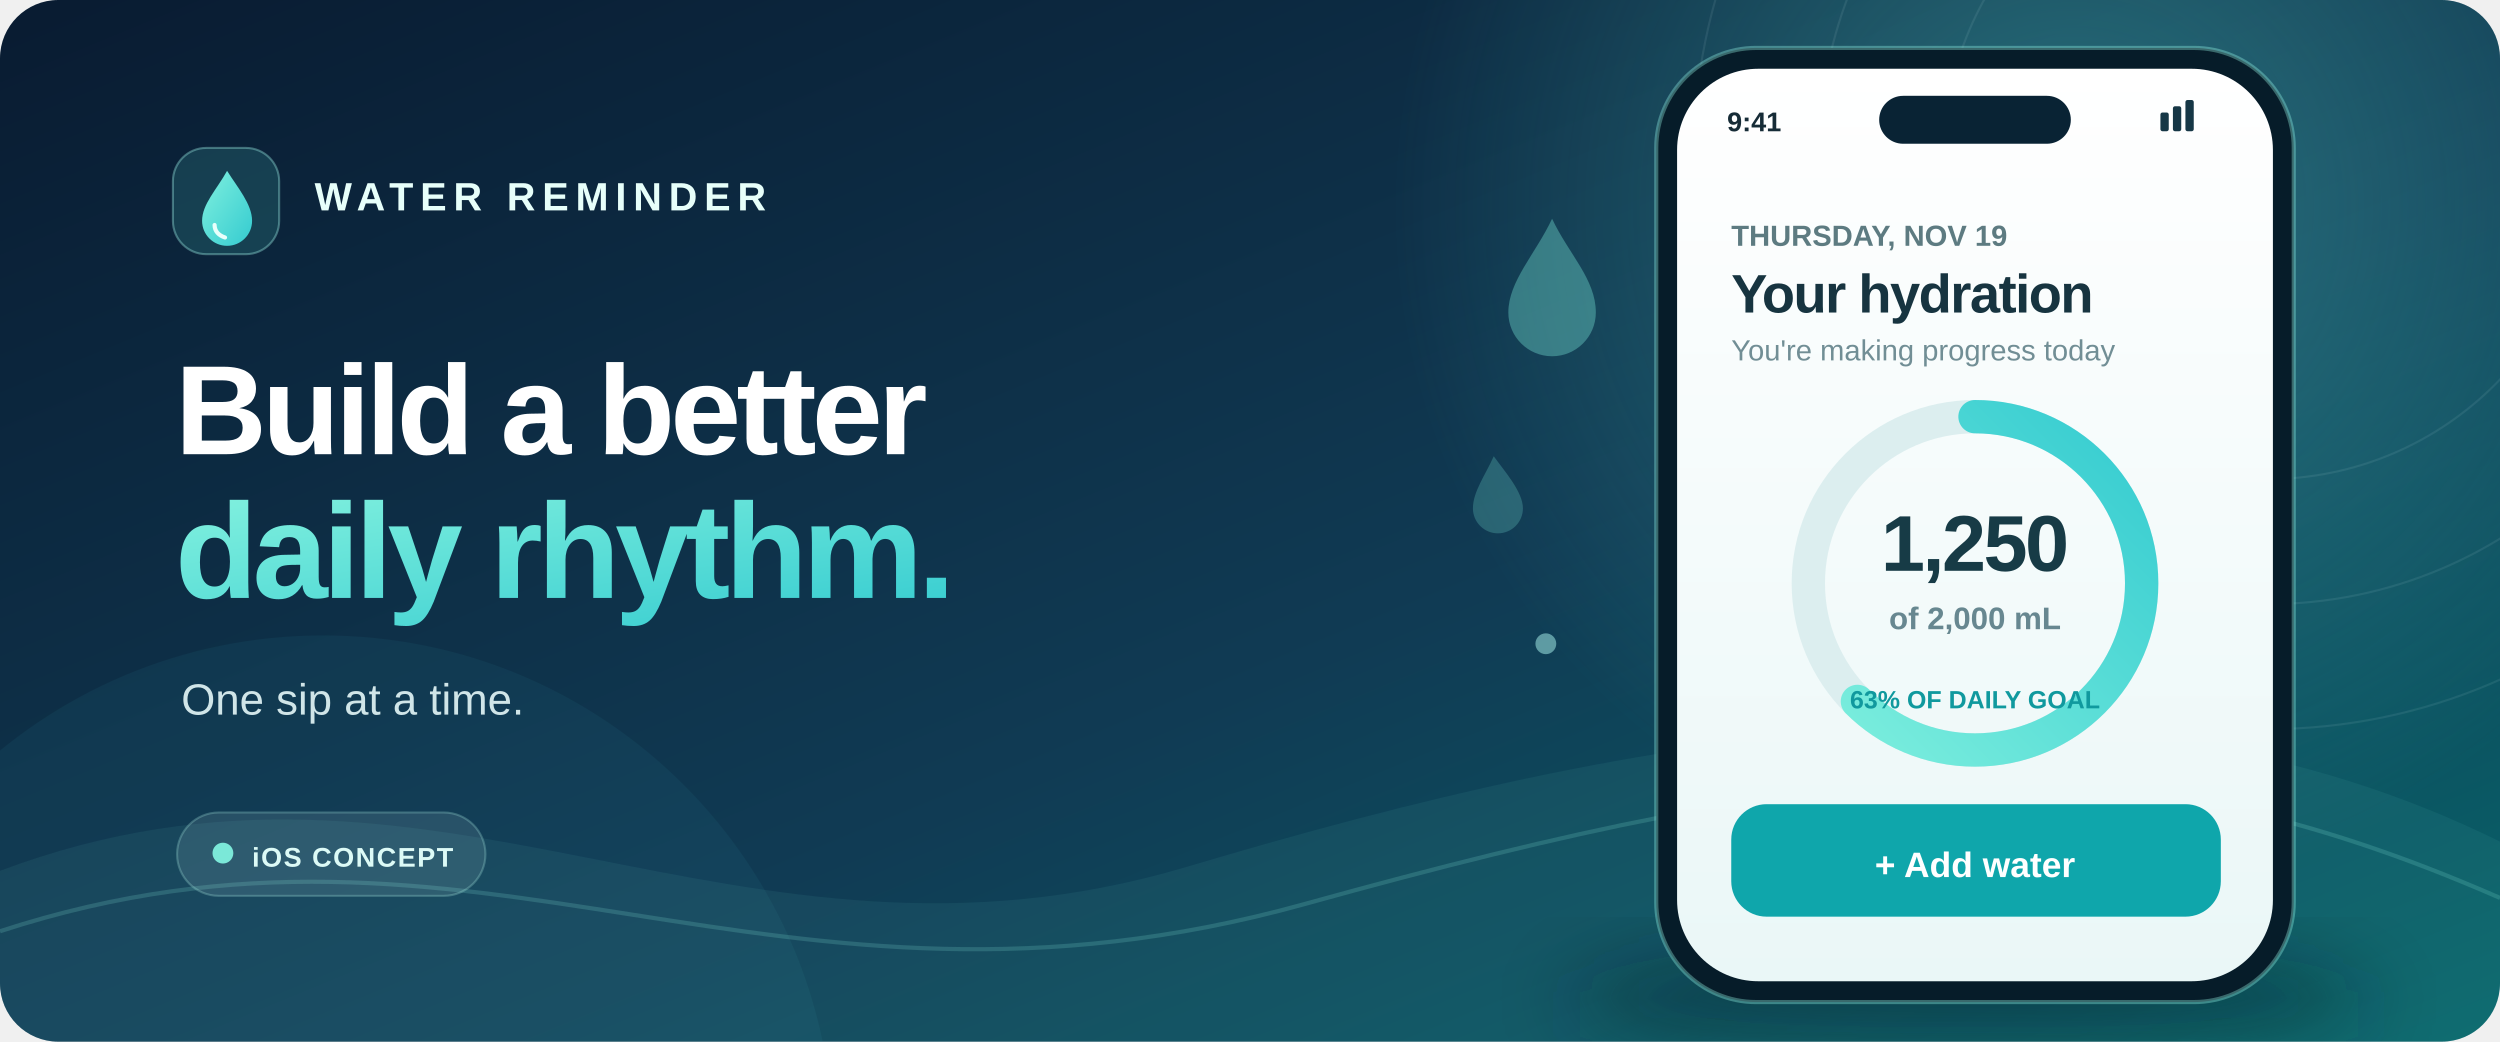
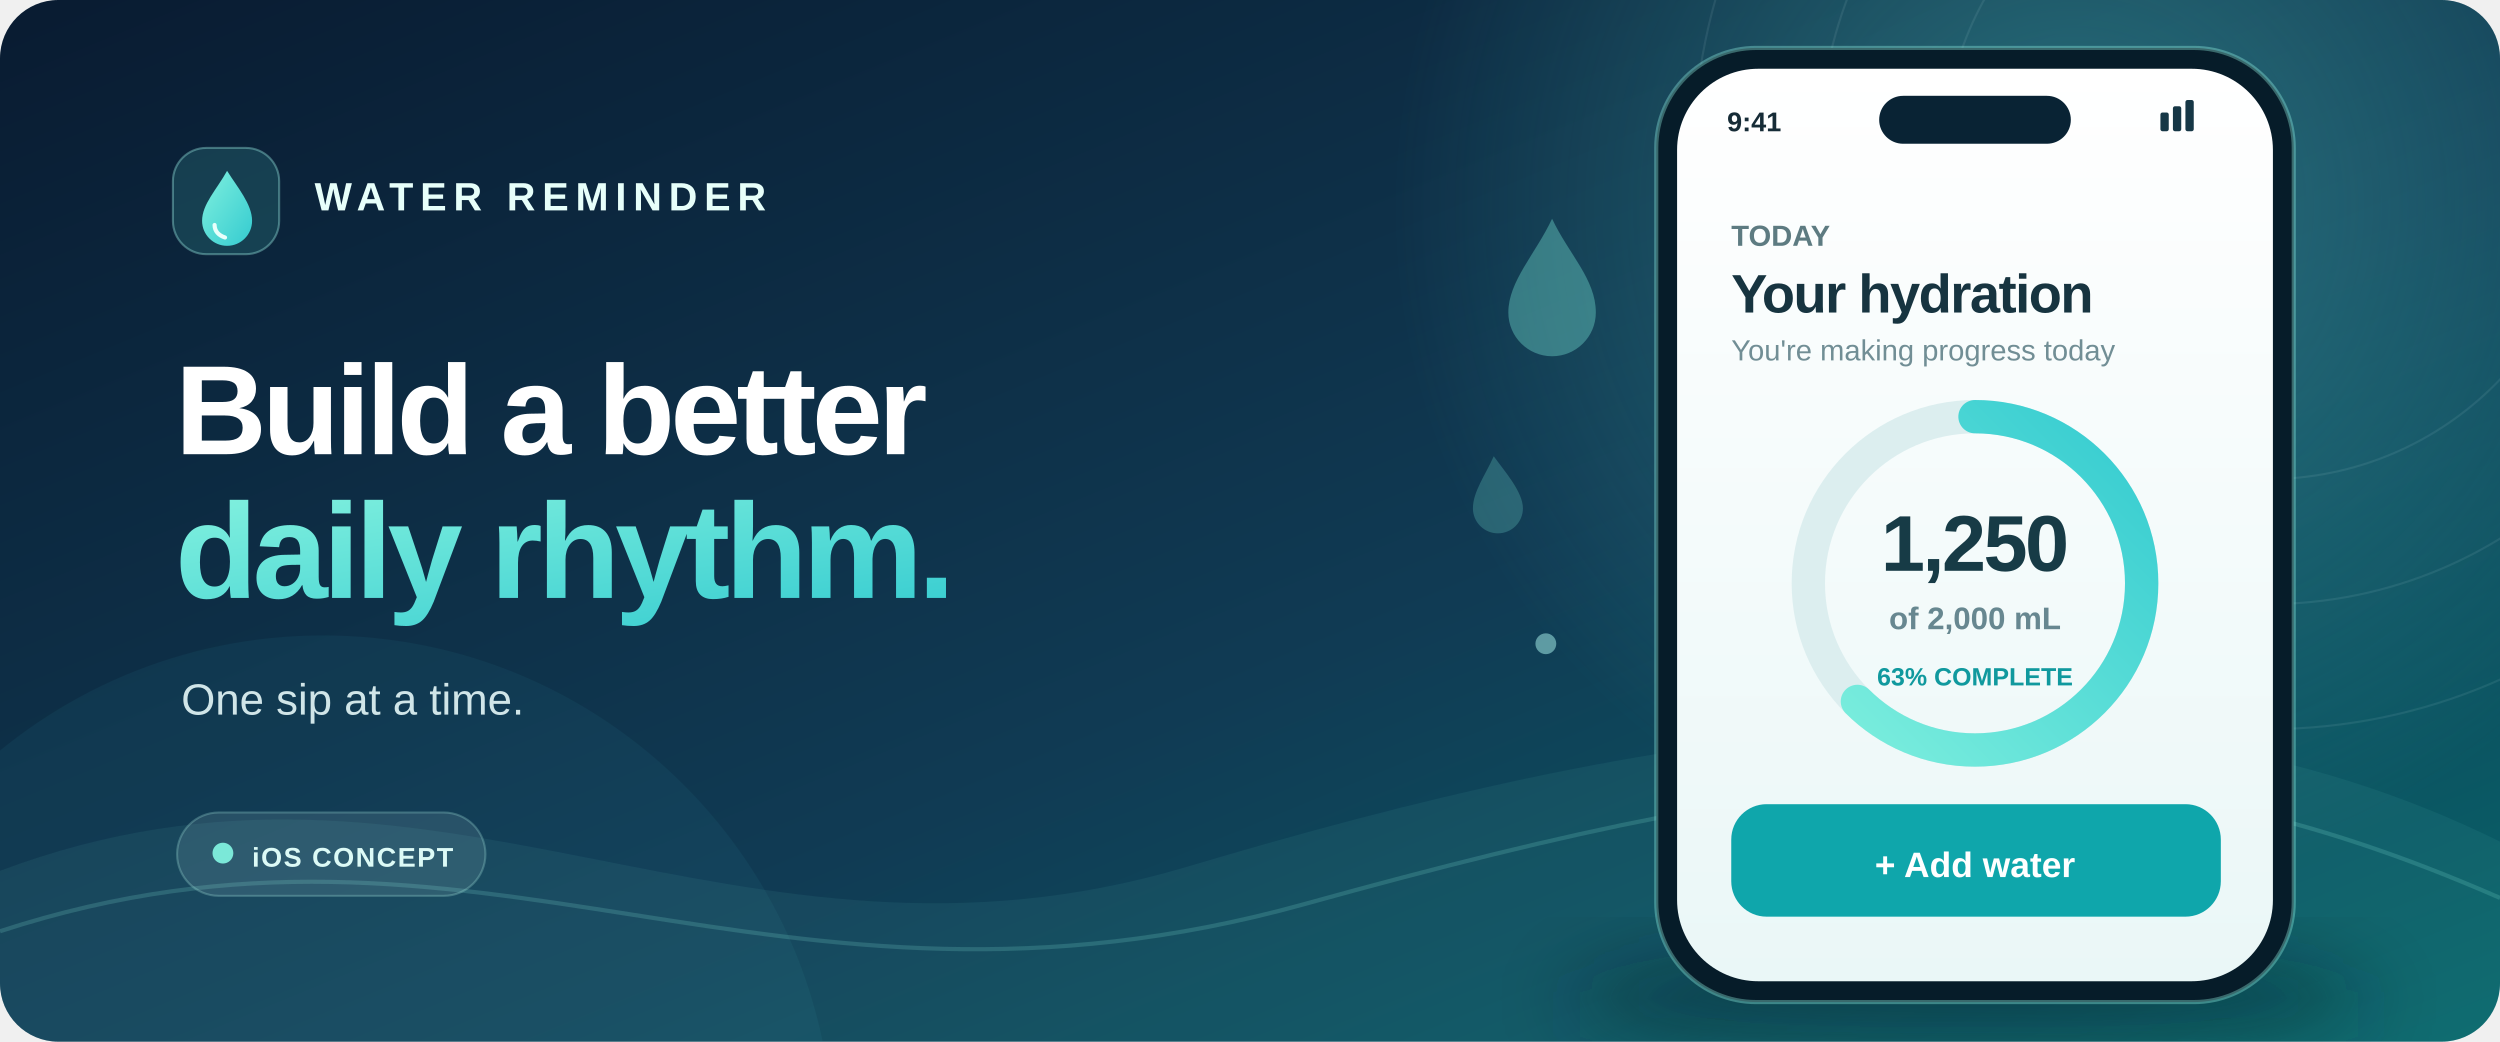
<svg xmlns="http://www.w3.org/2000/svg" width="1200" height="500" viewBox="0 0 1200 500" role="img" aria-labelledby="title desc">
  <defs>
    <linearGradient id="background" x1="0" y1="0" x2="1" y2="1">
      <stop offset="0%" stop-color="#091B31" />
      <stop offset="58%" stop-color="#103B54" />
      <stop offset="100%" stop-color="#08646A" />
    </linearGradient>
    <linearGradient id="aqua" x1="0" y1="0" x2="1" y2="1">
      <stop offset="0%" stop-color="#80F0DE" />
      <stop offset="100%" stop-color="#34CBD0" />
    </linearGradient>
    <linearGradient id="screen" x1="0" y1="0" x2="0" y2="1">
      <stop offset="0%" stop-color="#FFFFFF" />
      <stop offset="100%" stop-color="#EAF7F7" />
    </linearGradient>
    <radialGradient id="glow">
      <stop offset="0%" stop-color="#58DCD2" stop-opacity=".36" />
      <stop offset="100%" stop-color="#58DCD2" stop-opacity="0" />
    </radialGradient>
    <filter id="phoneShadow" x="-50%" y="-40%" width="200%" height="200%">
      <feGaussianBlur stdDeviation="22" />
    </filter>
    <clipPath id="frame">
      <rect width="1200" height="500" rx="28" />
    </clipPath>
  </defs>
  <g clip-path="url(#frame)">
    <rect width="1200" height="500" fill="url(#background)" />
    <circle cx="995" cy="100" r="325" fill="url(#glow)" />
    <circle cx="155" cy="550" r="245" fill="#2B91A1" opacity=".09" />
    <path d="M0 418 C 210 339 352 481 570 416 S 1010 310 1200 404 L1200 500 L0 500Z" fill="#68DACE" opacity=".075" />
    <path d="M0 447 C 230 372 370 505 626 434 S 1015 350 1200 431" fill="none" stroke="#8BEEE0" stroke-opacity=".18" stroke-width="2" />
    <g fill="none" stroke="#E2FFFF" stroke-opacity=".08">
      <circle cx="1088" cy="75" r="275" />
      <circle cx="1088" cy="75" r="215" />
      <circle cx="1088" cy="75" r="155" />
    </g>
    <g font-family="-apple-system,BlinkMacSystemFont,'Segoe UI',Arial,sans-serif">
      <rect x="83" y="71" width="51" height="51" rx="16" fill="#5CE2D8" fill-opacity=".15" stroke="#9CEDE6" stroke-opacity=".38" />
      <path d="M109 82 C104 91 97 98 97 106 A12 12 0 0 0 121 106 C121 98 114 90 109 82Z" fill="url(#aqua)" />
      <path d="M103 108 C103 111 105 113 108 114" fill="none" stroke="#E9FFFB" stroke-width="2" stroke-linecap="round" />
      <text x="151" y="101" font-size="19" font-weight="700" letter-spacing="3.3" fill="#E7FFFA">WATER REMINDER</text>
      <text x="84" y="218" font-size="61" font-weight="720" letter-spacing="-2.2" fill="#FFFFFF">Build a better</text>
      <text x="84" y="287" font-size="65" font-weight="740" letter-spacing="-2.5" fill="url(#aqua)">daily rhythm.</text>
      <text x="87" y="343" font-size="21" font-weight="400" fill="#D0E5E8">One sip at a time.</text>
      <g>
        <rect x="85" y="390" width="148" height="40" rx="20" fill="#DDFCF7" fill-opacity=".11" stroke="#B5F8EE" stroke-opacity=".25" />
        <circle cx="107" cy="409.5" r="5" fill="#7BE8D8" />
        <text x="121" y="416" font-size="13" font-weight="650" letter-spacing=".7" fill="#DCFAF6">iOS CONCEPT</text>
      </g>
    </g>
    <ellipse cx="945" cy="487" rx="191" ry="26" fill="#031324" opacity=".6" filter="url(#phoneShadow)" />
    <rect x="795" y="23" width="306" height="458" rx="48" fill="#061C29" stroke="#9DFFEE" stroke-opacity=".34" stroke-width="2" />
    <rect x="805" y="33" width="286" height="438" rx="39" fill="url(#screen)" />
    <g font-family="-apple-system,BlinkMacSystemFont,'Segoe UI',Arial,sans-serif">
      <text x="829" y="63" font-size="13" font-weight="700" fill="#162C37">9:41</text>
      <g fill="#163746">
        <rect x="1037" y="54" width="4" height="9" rx="1" />
        <rect x="1043" y="51" width="4" height="12" rx="1" />
        <rect x="1049" y="48" width="4" height="15" rx="1" />
      </g>
      <rect x="902" y="46" width="92" height="23" rx="11.5" fill="#092334" />
-       <text x="831" y="118" font-size="14" font-weight="580" fill="#5D7B81">THURSDAY, NOV 19</text>
+       <text x="831" y="118" font-size="14" font-weight="580" fill="#5D7B81">TODAY</text>
      <text x="831" y="150" font-size="26" font-weight="750" letter-spacing="-.7" fill="#173440">Your hydration</text>
      <text x="831" y="173" font-size="14" fill="#718E95">You're making progress today</text>
      <circle cx="948" cy="280" r="80" fill="none" stroke="#DCEEEF" stroke-width="16" />
      <circle cx="948" cy="280" r="80" fill="none" stroke="url(#aqua)" stroke-width="16" stroke-linecap="round" stroke-dasharray="314 503" transform="rotate(-90 948 280)" />
      <text x="948" y="274" text-anchor="middle" font-size="38" font-weight="800" letter-spacing="-1.2" fill="#173B46">1,250</text>
      <text x="948" y="302" text-anchor="middle" font-size="15" font-weight="550" fill="#678790">of 2,000 mL</text>
-       <text x="948" y="340" text-anchor="middle" font-size="12" font-weight="700" fill="#10999E">63% OF DAILY GOAL</text>
+       <text x="948" y="329" text-anchor="middle" font-size="12" font-weight="700" fill="#10999E">63% COMPLETE</text>
      <rect x="831" y="386" width="235" height="54" rx="17" fill="#0FA6AB" />
      <text x="948" y="421" text-anchor="middle" font-size="17" font-weight="700" fill="#FFFFFF">+ Add water</text>
    </g>
    <path d="M745 105 C737 122 724 135 724 150 A21 21 0 1 0 766 150 C766 134 753 122 745 105Z" fill="#80F0DE" fill-opacity=".35" />
    <path d="M717 219 C713 228 707 236 707 244 A12 12 0 1 0 731 244 C731 236 722 226 717 219Z" fill="#80F0DE" fill-opacity=".23" />
    <circle cx="742" cy="309" r="5" fill="#B3FFF6" opacity=".48" />
  </g>
</svg>
